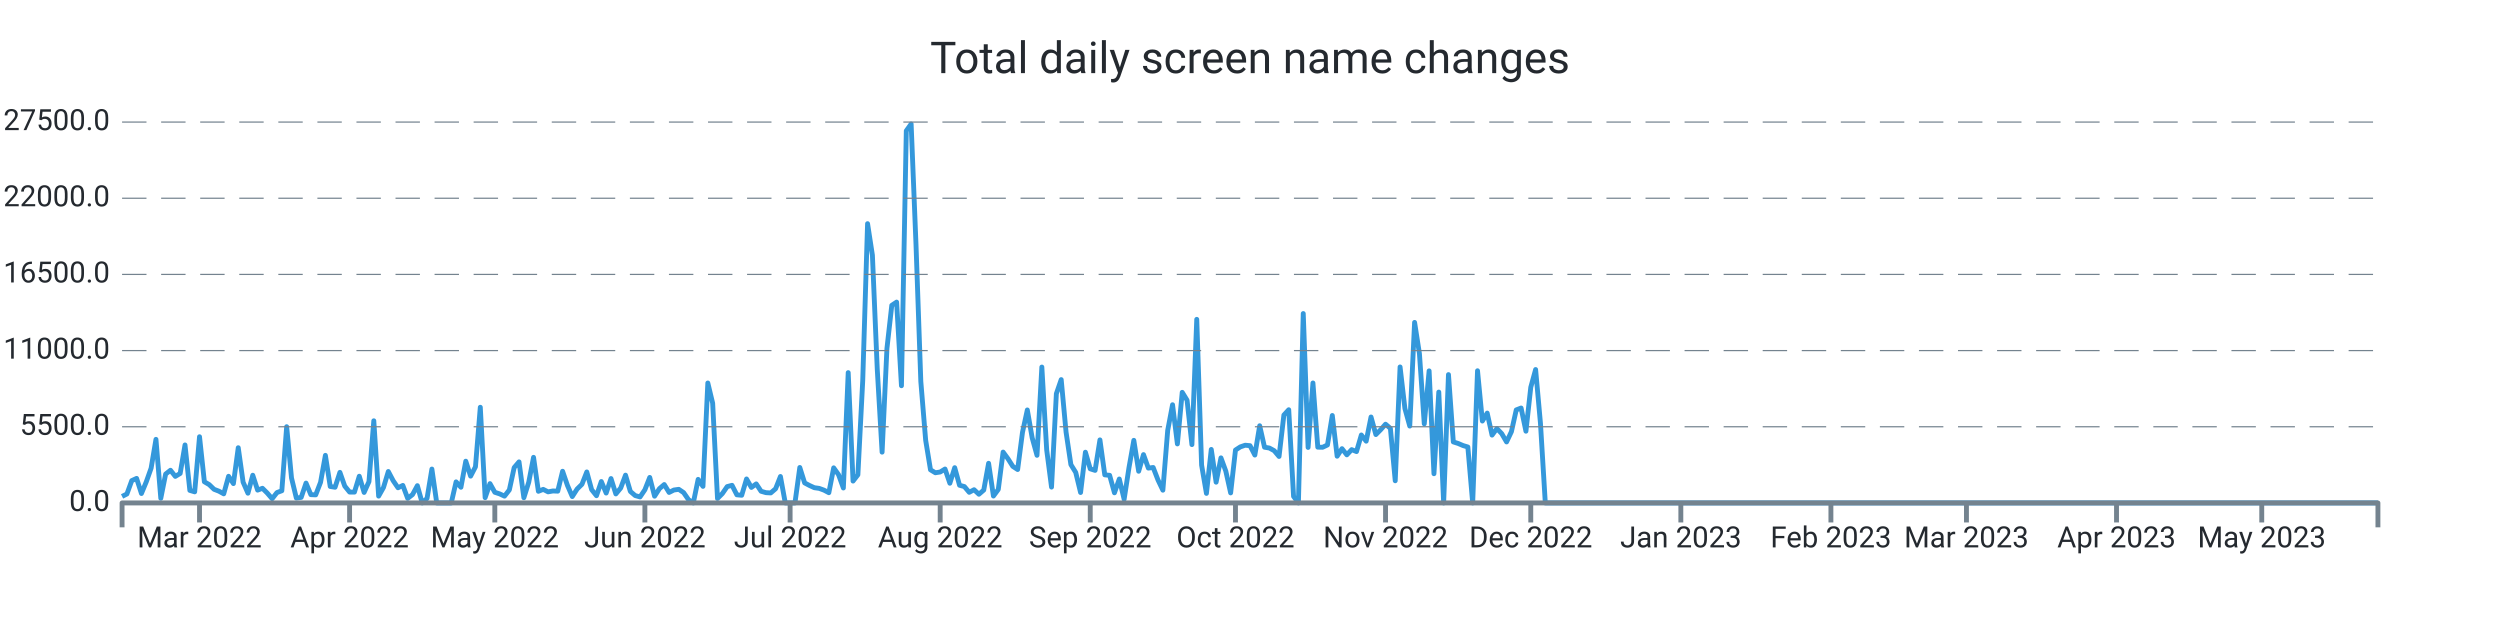
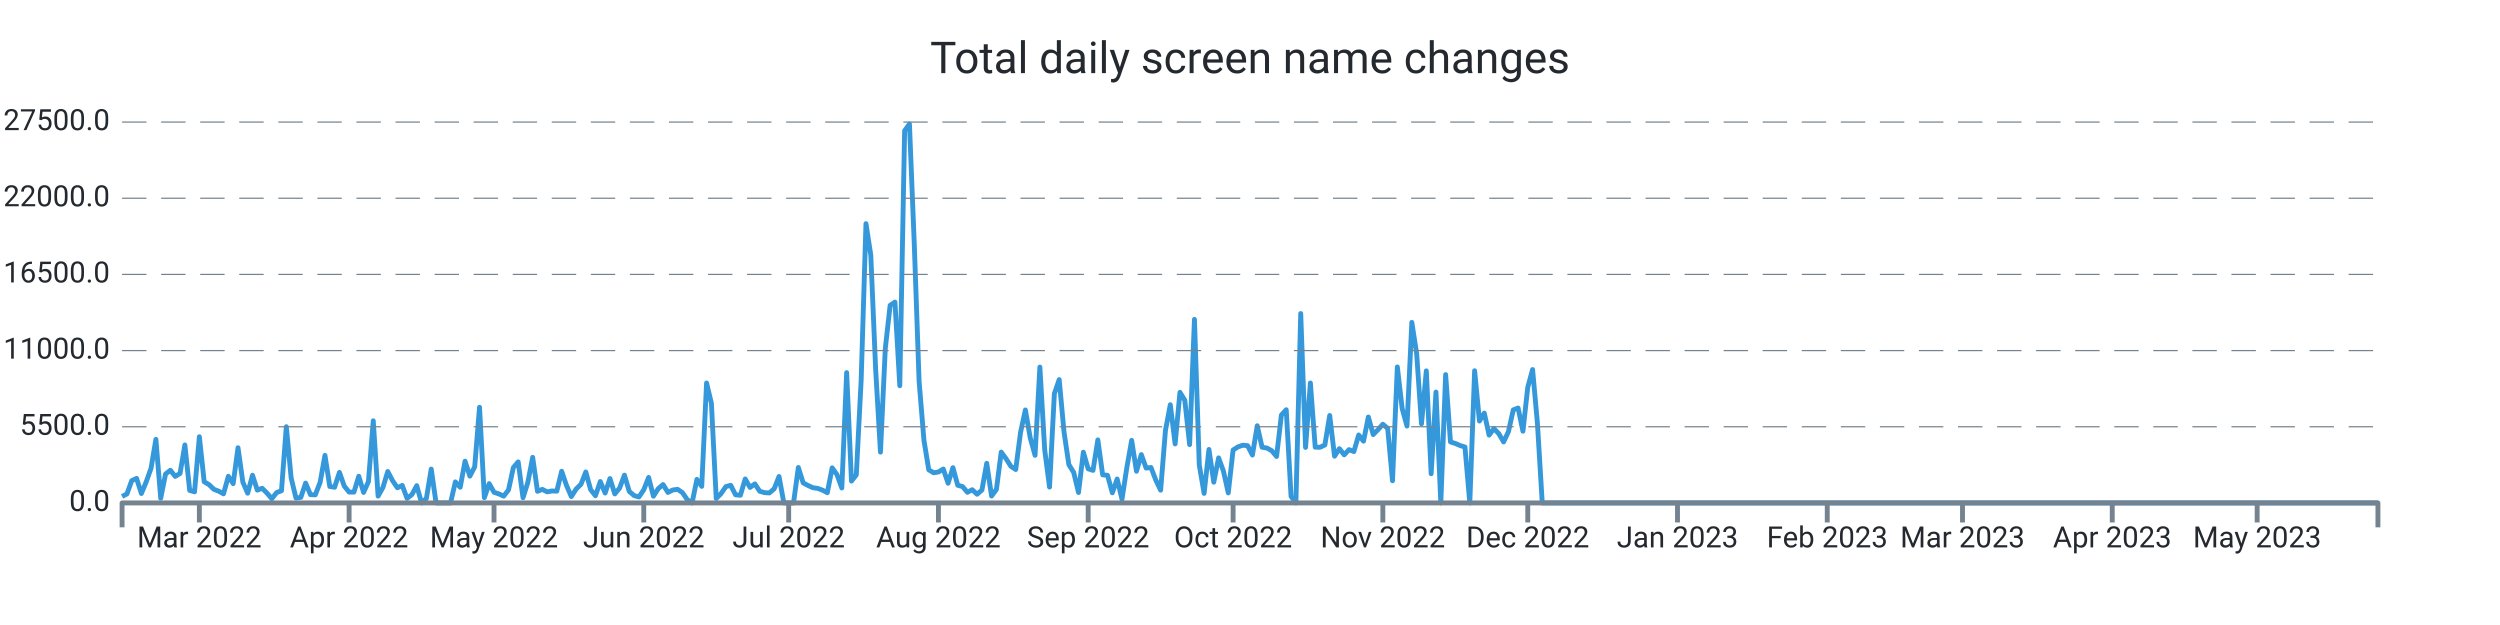
<svg xmlns="http://www.w3.org/2000/svg" width="1024.0" height="256.0" viewBox="0 0 1024.0 256.0" preserveAspectRatio="xMidYMid meet">
-   <path stroke="#3498db" stroke-linejoin="round" d="M 50.0 203.339 L 50 203.339L 51.983 202.33L 53.966 196.867L 55.948 195.948L 57.931 202.143L 59.914 197.355L 61.897 191.761L 63.88 179.962L 65.863 204.094L 67.845 194.172L 69.828 192.618L 71.811 195.125L 73.794 193.928L 75.777 182.248L 77.76 200.866L 79.742 201.456L 81.725 178.89L 83.708 197.338L 85.691 198.501L 87.674 200.418L 89.657 201.184L 91.639 202.267L 93.622 195.091L 95.605 198.081L 97.588 183.389L 99.571 197.474L 101.554 202.018L 103.536 194.66L 105.519 200.753L 107.502 200.004L 109.485 201.972L 111.468 204.275L 113.451 201.745L 115.433 201.014L 117.416 174.783L 119.399 195.761L 121.382 204.003L 123.365 203.731L 125.348 197.877L 127.33 202.608L 129.313 202.693L 131.296 197.559L 133.279 186.514L 135.262 199.266L 137.245 199.573L 139.227 193.48L 141.21 199.108L 143.193 201.547L 145.176 201.57L 147.159 195.069L 149.142 201.7L 151.124 197.287L 153.107 172.355L 155.09 203.209L 157.073 199.675L 159.056 193.129L 161.039 196.89L 163.021 199.788L 165.004 198.83L 166.987 204.134L 168.97 202.579L 170.953 198.926L 172.936 206L 174.918 204.128L 176.901 192.125L 178.884 206L 180.867 206L 182.85 206L 184.833 206L 186.815 197.372L 188.798 199.578L 190.781 188.902L 192.764 195.029L 194.747 191.206L 196.73 166.813L 198.712 203.839L 200.695 198.092L 202.678 201.643L 204.661 202.296L 206.644 203.22L 208.627 200.668L 210.609 191.512L 212.592 189.186L 214.575 203.867L 216.558 197.565L 218.541 187.325L 220.524 201.235L 222.506 200.446L 224.489 201.462L 226.472 201.099L 228.455 201.178L 230.438 193.026L 232.421 198.807L 234.403 203.391L 236.386 200.305L 238.369 198.359L 240.352 193.31L 242.335 200.566L 244.318 203.039L 246.3 197.23L 248.283 201.955L 250.266 196.016L 252.249 202.307L 254.232 199.913L 256.215 194.621L 258.197 201.292L 260.18 202.988L 262.163 203.544L 264.146 200.605L 266.129 195.562L 268.112 203.243L 270.094 200.157L 272.077 198.467L 274.06 201.7L 276.043 200.707L 278.026 200.429L 280.009 201.768L 281.991 204.644L 283.974 206L 285.957 196.356L 287.94 199.215L 289.923 156.874L 291.906 165.151L 293.888 204.173L 295.871 202.177L 297.854 199.312L 299.837 198.784L 301.82 202.676L 303.803 202.857L 305.785 196.186L 307.768 199.647L 309.751 198.206L 311.734 201.218L 313.717 201.791L 315.7 201.904L 317.682 200.197L 319.665 195.171L 321.648 206L 323.631 206L 325.614 206L 327.597 191.483L 329.579 197.797L 331.562 198.852L 333.545 199.76L 335.528 200.038L 337.511 200.764L 339.494 201.808L 341.476 191.631L 343.459 194.411L 345.442 199.885L 347.425 152.631L 349.408 197.048L 351.391 194.473L 353.373 155.904L 355.356 91.609L 357.339 104.538L 359.322 151.179L 361.305 185.198L 363.288 142.766L 365.27 125.067L 367.253 123.745L 369.236 157.997L 371.219 53.568L 373.202 50.789L 375.185 100.022L 377.167 156.245L 379.15 180.32L 381.133 192.437L 383.116 193.639L 385.099 193.333L 387.082 192.113L 389.064 197.933L 391.047 191.563L 393.03 198.767L 395.013 199.301L 396.996 201.649L 398.979 200.588L 400.961 202.438L 402.944 200.73L 404.927 189.77L 406.91 203.175L 408.893 200.486L 410.876 185.181L 412.858 187.887L 414.841 191.018L 416.824 192.317L 418.807 177.097L 420.79 167.913L 422.773 179.31L 424.755 186.497L 426.738 150.345L 428.721 184.273L 430.704 199.51L 432.687 161.248L 434.67 155.49L 436.652 176.961L 438.635 190.309L 440.618 193.509L 442.601 201.728L 444.584 185.226L 446.567 192.034L 448.549 192.669L 450.532 180.183L 452.515 194.501L 454.498 194.683L 456.481 201.853L 458.464 196.203L 460.446 204.491L 462.429 191.557L 464.412 180.365L 466.395 193.026L 468.378 186.208L 470.361 191.727L 472.343 191.483L 474.326 196.634L 476.309 200.781L 478.292 176.269L 480.275 165.78L 482.258 181.829L 484.24 160.698L 486.223 163.931L 488.206 182.106L 490.189 130.808L 492.172 190.496L 494.155 202.091L 496.137 184.092L 498.12 197.502L 500.103 187.541L 502.086 192.953L 504.069 201.887L 506.052 184.336L 508.034 183.048L 510.017 182.367L 512 182.543L 513.983 186.389L 515.966 174.386L 517.948 183.179L 519.931 183.513L 521.914 184.602L 523.897 186.968L 525.88 170.001L 527.863 167.834L 529.845 203.322L 531.828 206L 533.811 128.431L 535.794 183.264L 537.777 156.869L 539.76 183.156L 541.742 183.201L 543.725 182.26L 545.708 170.188L 547.691 186.866L 549.674 183.774L 551.657 186.299L 553.639 184.171L 555.622 184.966L 557.605 178.17L 559.588 180.705L 561.571 170.801L 563.554 177.994L 565.536 175.991L 567.519 173.756L 569.502 175.458L 571.485 196.918L 573.468 150.305L 575.451 167.34L 577.433 174.522L 579.416 132.056L 581.399 144.831L 583.382 173.609L 585.365 151.911L 587.348 194.036L 589.33 160.595L 591.313 206L 593.296 153.437L 595.279 181.012L 597.262 181.641L 599.245 182.492L 601.227 183.088L 603.21 206L 605.193 151.865L 607.176 172.457L 609.159 169.207L 611.142 178.221L 613.124 175.543L 615.107 177.614L 617.09 181.017L 619.073 176.808L 621.056 167.896L 623.039 167.125L 625.021 176.621L 627.004 158.633L 628.987 151.36L 630.97 173.353L 632.953 206L 634.936 206L 636.918 206L 638.901 206L 640.884 206L 642.867 206L 644.85 206L 646.833 206L 648.815 206L 650.798 206L 652.781 206L 654.764 206L 656.747 206L 658.73 206L 660.712 206L 662.695 206L 664.678 206L 666.661 206L 668.644 206L 670.627 206L 672.609 206L 674.592 206L 676.575 206L 678.558 206L 680.541 206L 682.524 206L 684.506 206L 686.489 206L 688.472 206L 690.455 206L 692.438 206L 694.421 206L 696.403 206L 698.386 206L 700.369 206L 702.352 206L 704.335 206L 706.318 206L 708.3 206L 710.283 206L 712.266 206L 714.249 206L 716.232 206L 718.215 206L 720.197 206L 722.18 206L 724.163 206L 726.146 206L 728.129 206L 730.112 206L 732.094 206L 734.077 206L 736.06 206L 738.043 206L 740.026 206L 742.009 206L 743.991 206L 745.974 206L 747.957 206L 749.94 206L 751.923 206L 753.906 206L 755.888 206L 757.871 206L 759.854 206L 761.837 206L 763.82 206L 765.803 206L 767.785 206L 769.768 206L 771.751 206L 773.734 206L 775.717 206L 777.7 206L 779.682 206L 781.665 206L 783.648 206L 785.631 206L 787.614 206L 789.597 206L 791.579 206L 793.562 206L 795.545 206L 797.528 206L 799.511 206L 801.494 206L 803.476 206L 805.459 206L 807.442 206L 809.425 206L 811.408 206L 813.391 206L 815.373 206L 817.356 206L 819.339 206L 821.322 206L 823.305 206L 825.288 206L 827.27 206L 829.253 206L 831.236 206L 833.219 206L 835.202 206L 837.185 206L 839.167 206L 841.15 206L 843.133 206L 845.116 206L 847.099 206L 849.082 206L 851.064 206L 853.047 206L 855.03 206L 857.013 206L 858.996 206L 860.979 206L 862.961 206L 864.944 206L 866.927 206L 868.91 206L 870.893 206L 872.876 206L 874.858 206L 876.841 206L 878.824 206L 880.807 206L 882.79 206L 884.773 206L 886.755 206L 888.738 206L 890.721 206L 892.704 206L 894.687 206L 896.67 206L 898.652 206L 900.635 206L 902.618 206L 904.601 206L 906.584 206L 908.567 206L 910.549 206L 912.532 206L 914.515 206L 916.498 206L 918.481 206L 920.464 206L 922.446 206L 924.429 206L 926.412 206L 928.395 206L 930.378 206L 932.361 206L 934.343 206L 936.326 206L 938.309 206L 940.292 206L 942.275 206L 944.258 206L 946.24 206L 948.223 206L 950.206 206L 952.189 206L 954.172 206L 956.155 206L 958.137 206L 960.12 206L 962.103 206L 964.086 206L 966.069 206L 968.052 206L 970.034 206L 972.017 206L 974 206" stroke-width="2.0" fill="none" />
+   <path stroke="#3498db" stroke-linejoin="round" d="M 50.0 203.339 L 50 203.339L 51.979 202.33L 53.957 196.867L 55.936 195.948L 57.914 202.143L 59.893 197.355L 61.872 191.761L 63.85 179.962L 65.829 204.094L 67.807 194.172L 69.786 192.618L 71.764 195.125L 73.743 193.928L 75.722 182.248L 77.7 200.866L 79.679 201.456L 81.657 178.89L 83.636 197.338L 85.615 198.501L 87.593 200.418L 89.572 201.184L 91.55 202.267L 93.529 195.091L 95.507 198.081L 97.486 183.389L 99.465 197.474L 101.443 202.018L 103.422 194.66L 105.4 200.753L 107.379 200.004L 109.358 201.972L 111.336 204.275L 113.315 201.745L 115.293 201.014L 117.272 174.783L 119.251 195.761L 121.229 204.003L 123.208 203.731L 125.186 197.877L 127.165 202.608L 129.143 202.693L 131.122 197.559L 133.101 186.514L 135.079 199.266L 137.058 199.573L 139.036 193.48L 141.015 199.108L 142.994 201.547L 144.972 201.57L 146.951 195.069L 148.929 201.7L 150.908 197.287L 152.887 172.355L 154.865 203.209L 156.844 199.675L 158.822 193.129L 160.801 196.89L 162.779 199.788L 164.758 198.83L 166.737 204.134L 168.715 202.579L 170.694 198.926L 172.672 206L 174.651 204.128L 176.63 192.125L 178.608 206L 180.587 206L 182.565 206L 184.544 206L 186.522 197.372L 188.501 199.578L 190.48 188.902L 192.458 195.029L 194.437 191.206L 196.415 166.813L 198.394 203.839L 200.373 198.092L 202.351 201.643L 204.33 202.296L 206.308 203.22L 208.287 200.668L 210.266 191.512L 212.244 189.186L 214.223 203.867L 216.201 197.565L 218.18 187.325L 220.158 201.235L 222.137 200.446L 224.116 201.462L 226.094 201.099L 228.073 201.178L 230.051 193.026L 232.03 198.807L 234.009 203.391L 235.987 200.305L 237.966 198.359L 239.944 193.31L 241.923 200.566L 243.901 203.039L 245.88 197.23L 247.859 201.955L 249.837 196.016L 251.816 202.307L 253.794 199.913L 255.773 194.621L 257.752 201.292L 259.73 202.988L 261.709 203.544L 263.687 200.605L 265.666 195.562L 267.645 203.243L 269.623 200.157L 271.602 198.467L 273.58 201.7L 275.559 200.707L 277.537 200.429L 279.516 201.768L 281.495 204.644L 283.473 206L 285.452 196.356L 287.43 199.215L 289.409 156.874L 291.388 165.151L 293.366 204.173L 295.345 202.177L 297.323 199.312L 299.302 198.784L 301.281 202.676L 303.259 202.857L 305.238 196.186L 307.216 199.647L 309.195 198.206L 311.173 201.218L 313.152 201.791L 315.131 201.904L 317.109 200.197L 319.088 195.171L 321.066 206L 323.045 206L 325.024 206L 327.002 191.483L 328.981 197.797L 330.959 198.852L 332.938 199.76L 334.916 200.038L 336.895 200.764L 338.874 201.808L 340.852 191.631L 342.831 194.411L 344.809 199.885L 346.788 152.631L 348.767 197.048L 350.745 194.473L 352.724 155.904L 354.702 91.609L 356.681 104.538L 358.66 151.179L 360.638 185.198L 362.617 142.766L 364.595 125.067L 366.574 123.745L 368.552 157.997L 370.531 53.568L 372.51 50.789L 374.488 100.022L 376.467 156.245L 378.445 180.32L 380.424 192.437L 382.403 193.639L 384.381 193.333L 386.36 192.113L 388.338 197.933L 390.317 191.563L 392.296 198.767L 394.274 199.301L 396.253 201.649L 398.231 200.588L 400.21 202.438L 402.188 200.73L 404.167 189.77L 406.146 203.175L 408.124 200.486L 410.103 185.181L 412.081 187.887L 414.06 191.018L 416.039 192.317L 418.017 177.097L 419.996 167.913L 421.974 179.31L 423.953 186.497L 425.931 150.345L 427.91 184.273L 429.889 199.51L 431.867 161.248L 433.846 155.49L 435.824 176.961L 437.803 190.309L 439.782 193.509L 441.76 201.728L 443.739 185.226L 445.717 192.034L 447.696 192.669L 449.675 180.183L 451.653 194.501L 453.632 194.683L 455.61 201.853L 457.589 196.203L 459.567 204.491L 461.546 191.557L 463.525 180.365L 465.503 193.026L 467.482 186.208L 469.46 191.727L 471.439 191.483L 473.418 196.634L 475.396 200.781L 477.375 176.269L 479.353 165.78L 481.332 181.829L 483.31 160.698L 485.289 163.931L 487.268 182.106L 489.246 130.808L 491.225 190.496L 493.203 202.091L 495.182 184.092L 497.161 197.502L 499.139 187.541L 501.118 192.953L 503.096 201.887L 505.075 184.336L 507.054 183.048L 509.032 182.367L 511.011 182.543L 512.989 186.389L 514.968 174.386L 516.946 183.179L 518.925 183.513L 520.904 184.602L 522.882 186.968L 524.861 170.001L 526.839 167.834L 528.818 203.322L 530.797 206L 532.775 128.431L 534.754 183.264L 536.732 156.869L 538.711 183.156L 540.69 183.201L 542.668 182.26L 544.647 170.188L 546.625 186.866L 548.604 183.774L 550.582 186.299L 552.561 184.171L 554.54 184.966L 556.518 178.17L 558.497 180.705L 560.475 170.801L 562.454 177.994L 564.433 175.991L 566.411 173.756L 568.39 175.458L 570.368 196.918L 572.347 150.305L 574.325 167.34L 576.304 174.522L 578.283 132.056L 580.261 144.831L 582.24 173.609L 584.218 151.911L 586.197 194.036L 588.176 160.595L 590.154 206L 592.133 153.437L 594.111 181.012L 596.09 181.641L 598.069 182.492L 600.047 183.088L 602.026 206L 604.004 151.865L 605.983 172.457L 607.961 169.207L 609.94 178.221L 611.919 175.543L 613.897 177.614L 615.876 181.017L 617.854 176.808L 619.833 167.896L 621.812 167.125L 623.79 176.621L 625.769 158.633L 627.747 151.36L 629.726 173.353L 631.704 206L 633.683 206L 635.662 206L 637.64 206L 639.619 206L 641.597 206L 643.576 206L 645.555 206L 647.533 206L 649.512 206L 651.49 206L 653.469 206L 655.448 206L 657.426 206L 659.405 206L 661.383 206L 663.362 206L 665.34 206L 667.319 206L 669.298 206L 671.276 206L 673.255 206L 675.233 206L 677.212 206L 679.191 206L 681.169 206L 683.148 206L 685.126 206L 687.105 206L 689.084 206L 691.062 206L 693.041 206L 695.019 206L 696.998 206L 698.976 206L 700.955 206L 702.934 206L 704.912 206L 706.891 206L 708.869 206L 710.848 206L 712.827 206L 714.805 206L 716.784 206L 718.762 206L 720.741 206L 722.719 206L 724.698 206L 726.677 206L 728.655 206L 730.634 206L 732.612 206L 734.591 206L 736.57 206L 738.548 206L 740.527 206L 742.505 206L 744.484 206L 746.463 206L 748.441 206L 750.42 206L 752.398 206L 754.377 206L 756.355 206L 758.334 206L 760.313 206L 762.291 206L 764.27 206L 766.248 206L 768.227 206L 770.206 206L 772.184 206L 774.163 206L 776.141 206L 778.12 206L 780.099 206L 782.077 206L 784.056 206L 786.034 206L 788.013 206L 789.991 206L 791.97 206L 793.949 206L 795.927 206L 797.906 206L 799.884 206L 801.863 206L 803.842 206L 805.82 206L 807.799 206L 809.777 206L 811.756 206L 813.734 206L 815.713 206L 817.692 206L 819.67 206L 821.649 206L 823.627 206L 825.606 206L 827.585 206L 829.563 206L 831.542 206L 833.52 206L 835.499 206L 837.478 206L 839.456 206L 841.435 206L 843.413 206L 845.392 206L 847.37 206L 849.349 206L 851.328 206L 853.306 206L 855.285 206L 857.263 206L 859.242 206L 861.221 206L 863.199 206L 865.178 206L 867.156 206L 869.135 206L 871.113 206L 873.092 206L 875.071 206L 877.049 206L 879.028 206L 881.006 206L 882.985 206L 884.964 206L 886.942 206L 888.921 206L 890.899 206L 892.878 206L 894.857 206L 896.835 206L 898.814 206L 900.792 206L 902.771 206L 904.749 206L 906.728 206L 908.707 206L 910.685 206L 912.664 206L 914.642 206L 916.621 206L 918.6 206L 920.578 206L 922.557 206L 924.535 206L 926.514 206L 928.493 206L 930.471 206L 932.45 206L 934.428 206L 936.407 206L 938.385 206L 940.364 206L 942.343 206L 944.321 206L 946.3 206L 948.278 206L 950.257 206L 952.236 206L 954.214 206L 956.193 206L 958.171 206L 960.15 206L 962.128 206L 964.107 206L 966.086 206L 968.064 206L 970.043 206L 972.021 206L 974 206" stroke-width="2.0" fill="none" />
  <text x="45.0" font-family="-apple-system, system-ui, BlinkMacSystemFont, Roboto" y="50.0" dominant-baseline="middle" text-anchor="end" font-size="12" fill="#24292f">27500.0</text>
  <path stroke="#74838f" stroke-dasharray="10 6" stroke-width="0.5" d="M 50.0 50.0 L 974.0 50.0" />
  <text x="45.0" font-family="-apple-system, system-ui, BlinkMacSystemFont, Roboto" y="81.2" dominant-baseline="middle" text-anchor="end" font-size="12" fill="#24292f">22000.0</text>
  <path stroke="#74838f" stroke-dasharray="10 6" stroke-width="0.5" d="M 50.0 81.2 L 974.0 81.2" />
  <text x="45.0" font-family="-apple-system, system-ui, BlinkMacSystemFont, Roboto" y="112.4" dominant-baseline="middle" text-anchor="end" font-size="12" fill="#24292f">16500.0</text>
  <path stroke="#74838f" stroke-dasharray="10 6" stroke-width="0.5" d="M 50.0 112.4 L 974.0 112.4" />
  <text x="45.0" font-family="-apple-system, system-ui, BlinkMacSystemFont, Roboto" y="143.6" dominant-baseline="middle" text-anchor="end" font-size="12" fill="#24292f">11000.0</text>
  <path stroke="#74838f" stroke-dasharray="10 6" stroke-width="0.5" d="M 50.0 143.6 L 974.0 143.6" />
  <text x="45.0" font-family="-apple-system, system-ui, BlinkMacSystemFont, Roboto" y="174.8" dominant-baseline="middle" text-anchor="end" font-size="12" fill="#24292f">5500.0</text>
  <path stroke="#74838f" stroke-dasharray="10 6" stroke-width="0.5" d="M 50.0 174.8 L 974.0 174.8" />
  <text x="45.0" font-family="-apple-system, system-ui, BlinkMacSystemFont, Roboto" y="206.0" dominant-baseline="middle" text-anchor="end" font-size="12" fill="#24292f">0.0</text>
-   <path stroke="#74838f" stroke-width="2.0" d="M 81.725 206.0 L 81.725 214.0" />
-   <text x="81.725" font-family="-apple-system, system-ui, BlinkMacSystemFont, Roboto" y="216.0" dominant-baseline="hanging" text-anchor="middle" font-size="12" fill="#24292f">Mar 2022</text>
-   <path stroke="#74838f" stroke-width="2.0" d="M 143.193 206.0 L 143.193 214.0" />
-   <text x="143.193" font-family="-apple-system, system-ui, BlinkMacSystemFont, Roboto" y="216.0" dominant-baseline="hanging" text-anchor="middle" font-size="12" fill="#24292f">Apr 2022</text>
-   <path stroke="#74838f" stroke-width="2.0" d="M 202.678 206.0 L 202.678 214.0" />
-   <text x="202.678" font-family="-apple-system, system-ui, BlinkMacSystemFont, Roboto" y="216.0" dominant-baseline="hanging" text-anchor="middle" font-size="12" fill="#24292f">May 2022</text>
-   <path stroke="#74838f" stroke-width="2.0" d="M 264.146 206.0 L 264.146 214.0" />
-   <text x="264.146" font-family="-apple-system, system-ui, BlinkMacSystemFont, Roboto" y="216.0" dominant-baseline="hanging" text-anchor="middle" font-size="12" fill="#24292f">Jun 2022</text>
-   <path stroke="#74838f" stroke-width="2.0" d="M 323.631 206.0 L 323.631 214.0" />
-   <text x="323.631" font-family="-apple-system, system-ui, BlinkMacSystemFont, Roboto" y="216.0" dominant-baseline="hanging" text-anchor="middle" font-size="12" fill="#24292f">Jul 2022</text>
-   <path stroke="#74838f" stroke-width="2.0" d="M 385.099 206.0 L 385.099 214.0" />
-   <text x="385.099" font-family="-apple-system, system-ui, BlinkMacSystemFont, Roboto" y="216.0" dominant-baseline="hanging" text-anchor="middle" font-size="12" fill="#24292f">Aug 2022</text>
-   <path stroke="#74838f" stroke-width="2.0" d="M 446.567 206.0 L 446.567 214.0" />
-   <text x="446.567" font-family="-apple-system, system-ui, BlinkMacSystemFont, Roboto" y="216.0" dominant-baseline="hanging" text-anchor="middle" font-size="12" fill="#24292f">Sep 2022</text>
-   <path stroke="#74838f" stroke-width="2.0" d="M 506.052 206.0 L 506.052 214.0" />
-   <text x="506.052" font-family="-apple-system, system-ui, BlinkMacSystemFont, Roboto" y="216.0" dominant-baseline="hanging" text-anchor="middle" font-size="12" fill="#24292f">Oct 2022</text>
-   <path stroke="#74838f" stroke-width="2.0" d="M 567.519 206.0 L 567.519 214.0" />
-   <text x="567.519" font-family="-apple-system, system-ui, BlinkMacSystemFont, Roboto" y="216.0" dominant-baseline="hanging" text-anchor="middle" font-size="12" fill="#24292f">Nov 2022</text>
-   <path stroke="#74838f" stroke-width="2.0" d="M 627.004 206.0 L 627.004 214.0" />
-   <text x="627.004" font-family="-apple-system, system-ui, BlinkMacSystemFont, Roboto" y="216.0" dominant-baseline="hanging" text-anchor="middle" font-size="12" fill="#24292f">Dec 2022</text>
-   <path stroke="#74838f" stroke-width="2.0" d="M 688.472 206.0 L 688.472 214.0" />
-   <text x="688.472" font-family="-apple-system, system-ui, BlinkMacSystemFont, Roboto" y="216.0" dominant-baseline="hanging" text-anchor="middle" font-size="12" fill="#24292f">Jan 2023</text>
-   <path stroke="#74838f" stroke-width="2.0" d="M 749.94 206.0 L 749.94 214.0" />
-   <text x="749.94" font-family="-apple-system, system-ui, BlinkMacSystemFont, Roboto" y="216.0" dominant-baseline="hanging" text-anchor="middle" font-size="12" fill="#24292f">Feb 2023</text>
-   <path stroke="#74838f" stroke-width="2.0" d="M 805.459 206.0 L 805.459 214.0" />
-   <text x="805.459" font-family="-apple-system, system-ui, BlinkMacSystemFont, Roboto" y="216.0" dominant-baseline="hanging" text-anchor="middle" font-size="12" fill="#24292f">Mar 2023</text>
-   <path stroke="#74838f" stroke-width="2.0" d="M 866.927 206.0 L 866.927 214.0" />
-   <text x="866.927" font-family="-apple-system, system-ui, BlinkMacSystemFont, Roboto" y="216.0" dominant-baseline="hanging" text-anchor="middle" font-size="12" fill="#24292f">Apr 2023</text>
-   <path stroke="#74838f" stroke-width="2.0" d="M 926.412 206.0 L 926.412 214.0" />
-   <text x="926.412" font-family="-apple-system, system-ui, BlinkMacSystemFont, Roboto" y="216.0" dominant-baseline="hanging" text-anchor="middle" font-size="12" fill="#24292f">May 2023</text>
+   <path stroke="#74838f" stroke-width="2.0" d="M 81.657 206.0 L 81.657 214.0" />
+   <text x="81.657" font-family="-apple-system, system-ui, BlinkMacSystemFont, Roboto" y="216.0" dominant-baseline="hanging" text-anchor="middle" font-size="12" fill="#24292f">Mar 2022</text>
+   <path stroke="#74838f" stroke-width="2.0" d="M 142.994 206.0 L 142.994 214.0" />
+   <text x="142.994" font-family="-apple-system, system-ui, BlinkMacSystemFont, Roboto" y="216.0" dominant-baseline="hanging" text-anchor="middle" font-size="12" fill="#24292f">Apr 2022</text>
+   <path stroke="#74838f" stroke-width="2.0" d="M 202.351 206.0 L 202.351 214.0" />
+   <text x="202.351" font-family="-apple-system, system-ui, BlinkMacSystemFont, Roboto" y="216.0" dominant-baseline="hanging" text-anchor="middle" font-size="12" fill="#24292f">May 2022</text>
+   <path stroke="#74838f" stroke-width="2.0" d="M 263.687 206.0 L 263.687 214.0" />
+   <text x="263.687" font-family="-apple-system, system-ui, BlinkMacSystemFont, Roboto" y="216.0" dominant-baseline="hanging" text-anchor="middle" font-size="12" fill="#24292f">Jun 2022</text>
+   <path stroke="#74838f" stroke-width="2.0" d="M 323.045 206.0 L 323.045 214.0" />
+   <text x="323.045" font-family="-apple-system, system-ui, BlinkMacSystemFont, Roboto" y="216.0" dominant-baseline="hanging" text-anchor="middle" font-size="12" fill="#24292f">Jul 2022</text>
+   <path stroke="#74838f" stroke-width="2.0" d="M 384.381 206.0 L 384.381 214.0" />
+   <text x="384.381" font-family="-apple-system, system-ui, BlinkMacSystemFont, Roboto" y="216.0" dominant-baseline="hanging" text-anchor="middle" font-size="12" fill="#24292f">Aug 2022</text>
+   <path stroke="#74838f" stroke-width="2.0" d="M 445.717 206.0 L 445.717 214.0" />
+   <text x="445.717" font-family="-apple-system, system-ui, BlinkMacSystemFont, Roboto" y="216.0" dominant-baseline="hanging" text-anchor="middle" font-size="12" fill="#24292f">Sep 2022</text>
+   <path stroke="#74838f" stroke-width="2.0" d="M 505.075 206.0 L 505.075 214.0" />
+   <text x="505.075" font-family="-apple-system, system-ui, BlinkMacSystemFont, Roboto" y="216.0" dominant-baseline="hanging" text-anchor="middle" font-size="12" fill="#24292f">Oct 2022</text>
+   <path stroke="#74838f" stroke-width="2.0" d="M 566.411 206.0 L 566.411 214.0" />
+   <text x="566.411" font-family="-apple-system, system-ui, BlinkMacSystemFont, Roboto" y="216.0" dominant-baseline="hanging" text-anchor="middle" font-size="12" fill="#24292f">Nov 2022</text>
+   <path stroke="#74838f" stroke-width="2.0" d="M 625.769 206.0 L 625.769 214.0" />
+   <text x="625.769" font-family="-apple-system, system-ui, BlinkMacSystemFont, Roboto" y="216.0" dominant-baseline="hanging" text-anchor="middle" font-size="12" fill="#24292f">Dec 2022</text>
+   <path stroke="#74838f" stroke-width="2.0" d="M 687.105 206.0 L 687.105 214.0" />
+   <text x="687.105" font-family="-apple-system, system-ui, BlinkMacSystemFont, Roboto" y="216.0" dominant-baseline="hanging" text-anchor="middle" font-size="12" fill="#24292f">Jan 2023</text>
+   <path stroke="#74838f" stroke-width="2.0" d="M 748.441 206.0 L 748.441 214.0" />
+   <text x="748.441" font-family="-apple-system, system-ui, BlinkMacSystemFont, Roboto" y="216.0" dominant-baseline="hanging" text-anchor="middle" font-size="12" fill="#24292f">Feb 2023</text>
+   <path stroke="#74838f" stroke-width="2.0" d="M 803.842 206.0 L 803.842 214.0" />
+   <text x="803.842" font-family="-apple-system, system-ui, BlinkMacSystemFont, Roboto" y="216.0" dominant-baseline="hanging" text-anchor="middle" font-size="12" fill="#24292f">Mar 2023</text>
+   <path stroke="#74838f" stroke-width="2.0" d="M 865.178 206.0 L 865.178 214.0" />
+   <text x="865.178" font-family="-apple-system, system-ui, BlinkMacSystemFont, Roboto" y="216.0" dominant-baseline="hanging" text-anchor="middle" font-size="12" fill="#24292f">Apr 2023</text>
+   <path stroke="#74838f" stroke-width="2.0" d="M 924.535 206.0 L 924.535 214.0" />
+   <text x="924.535" font-family="-apple-system, system-ui, BlinkMacSystemFont, Roboto" y="216.0" dominant-baseline="hanging" text-anchor="middle" font-size="12" fill="#24292f">May 2023</text>
  <path stroke="#74838f" stroke-linejoin="round" stroke-width="2.0" d="M 50.0 216.0 L 50.0 206.0 L 974.0 206.0 L 974.0 216.0" fill="none" />
  <text x="512.0" y="25.0" font-family="-apple-system, system-ui, BlinkMacSystemFont, Roboto" dominant-baseline="middle" text-anchor="middle" font-size="18" fill="#24292f">Total daily screen name changes</text>
</svg>
